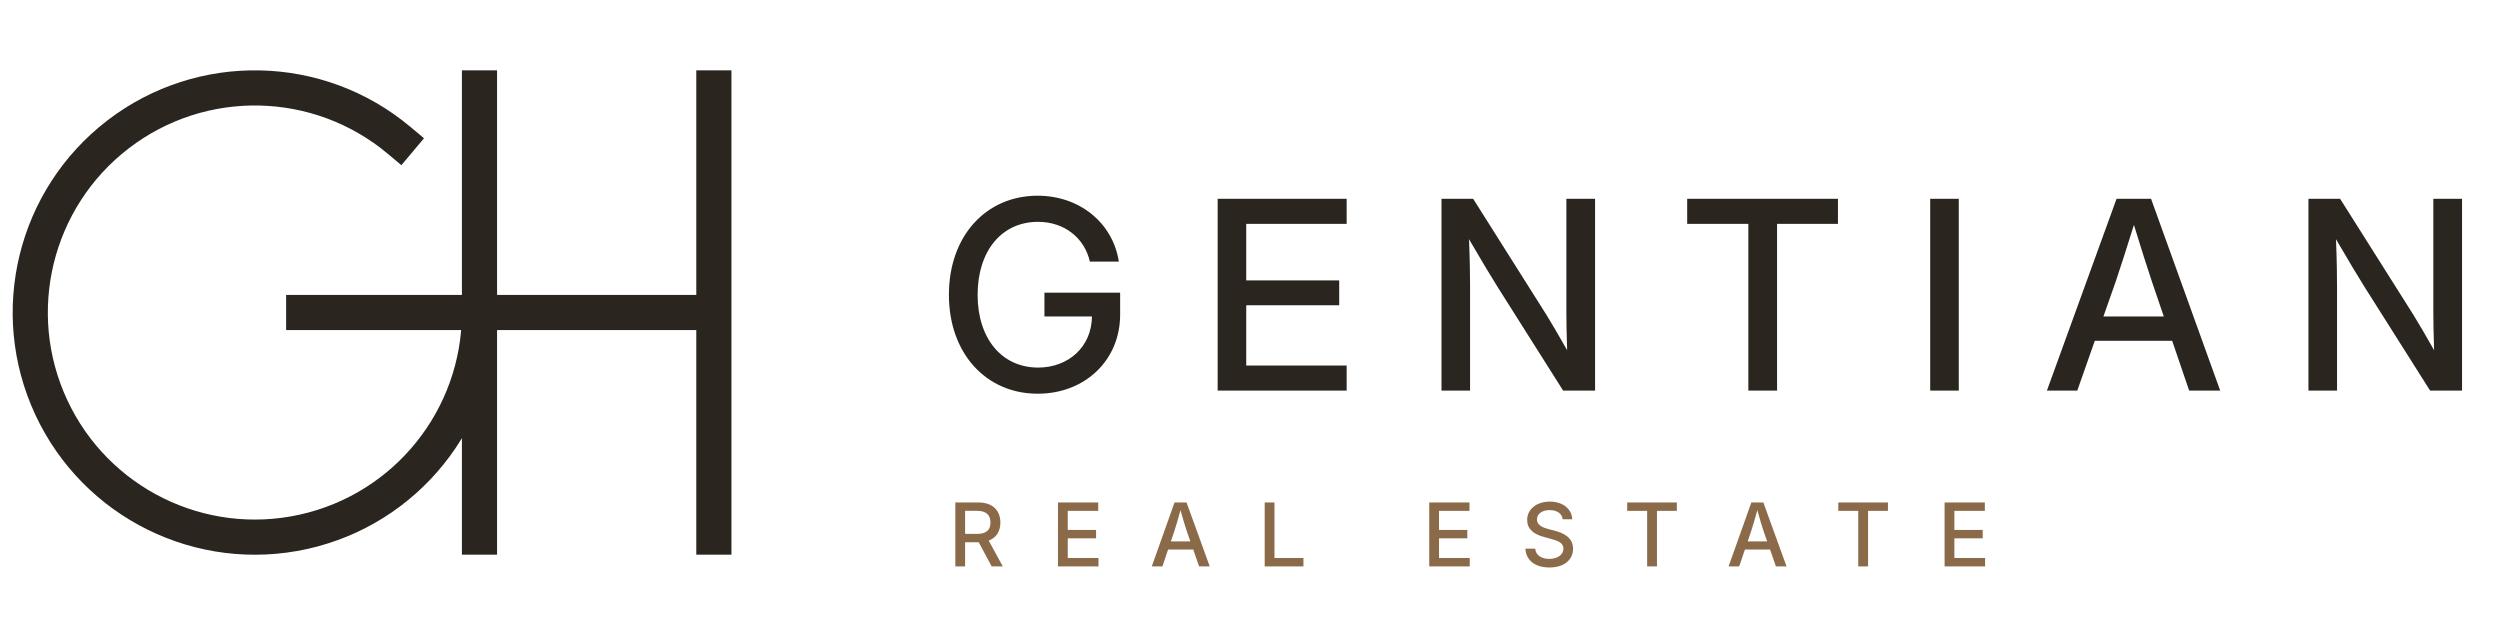
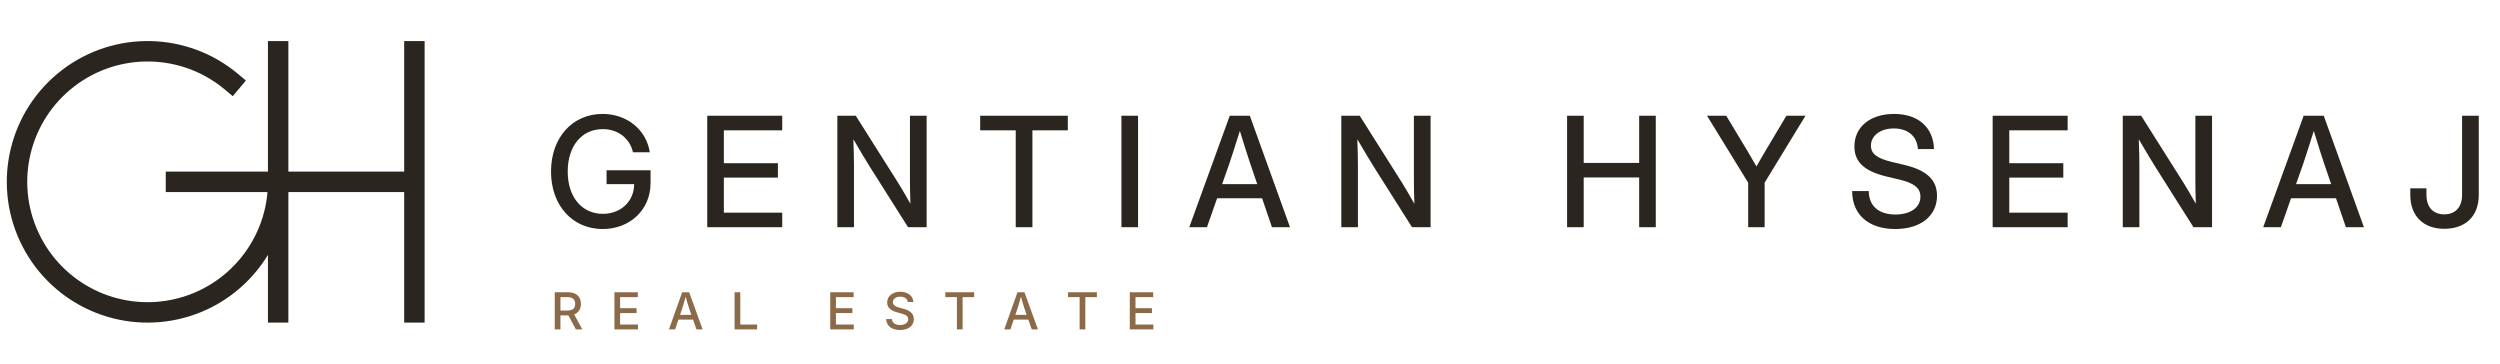
- <svg xmlns="http://www.w3.org/2000/svg" viewBox="0 0 255.8 64.0" width="256" height="64" role="img" aria-label="Gentian Real Estate logo, GH ligature">
+ <svg xmlns="http://www.w3.org/2000/svg" viewBox="0 0 440.4 64.0" width="440" height="64" role="img" aria-label="Gentian Hysenaj Real Estate logo, GH ligature">
  <path d="M40.78 14.38 A23 23 0 1 0 49 32 M49 9 V55 M73 9 V55 M31 32 H73" fill="none" stroke="#2b251f" stroke-width="3.6" stroke-linecap="square" stroke-linejoin="miter" />
-   <path d="M106.165 40.316C110.99 40.316 114.602 36.902 114.602 32.222V29.967H106.85V32.406H111.715C111.688 35.531 109.289 37.64 106.204 37.64C102.473 37.64 100.008 34.647 100.008 30.191C100.008 25.709 102.46 22.716 106.191 22.716C108.894 22.716 110.95 24.364 111.504 26.79H114.47C113.851 22.795 110.423 20.04 106.151 20.04C100.891 20.04 97.068 24.14 97.068 30.191C97.068 36.15 100.838 40.316 106.165 40.316ZM124.588 40.0H137.798V37.429H127.515V31.259H137.034V28.715H127.515V22.927H137.798V20.356H124.588ZM147.508 40.0H150.435V29.374C150.435 28.504 150.421 26.803 150.329 24.496C151.634 26.737 152.702 28.517 153.256 29.387L159.966 40.0H163.236V20.356H160.296V32.05C160.296 32.762 160.322 34.437 160.375 35.86C159.584 34.463 158.714 32.973 158.252 32.235L150.751 20.356H147.508ZM172.668 22.927H178.931V40.0H181.871V22.927H188.106V20.356H172.668ZM200.479 20.356H197.552V40.0H200.479ZM209.503 40.0H212.614L214.407 34.898H222.33L224.071 40.0H227.248L220.168 20.356H216.635ZM215.29 32.406 216.517 28.926C217.057 27.304 217.624 25.577 218.415 23.033C219.193 25.577 219.746 27.304 220.287 28.926L221.474 32.406ZM236.285 40.0H239.212V29.374C239.212 28.504 239.199 26.803 239.106 24.496C240.412 26.737 241.479 28.517 242.033 29.387L248.744 40.0H252.013V20.356H249.073V32.05C249.073 32.762 249.099 34.437 249.152 35.86C248.361 34.463 247.491 32.973 247.03 32.235L239.528 20.356H236.285Z" fill="#2b251f" />
+   <path d="M106.165 40.316C110.99 40.316 114.602 36.902 114.602 32.222V29.967H106.85V32.406H111.715C111.688 35.531 109.289 37.64 106.204 37.64C102.473 37.64 100.008 34.647 100.008 30.191C100.008 25.709 102.46 22.716 106.191 22.716C108.894 22.716 110.95 24.364 111.504 26.79H114.47C113.851 22.795 110.423 20.04 106.151 20.04C100.891 20.04 97.068 24.14 97.068 30.191C97.068 36.15 100.838 40.316 106.165 40.316ZM124.588 40.0H137.798V37.429H127.515V31.259H137.034V28.715H127.515V22.927H137.798V20.356H124.588ZM147.508 40.0H150.435V29.374C150.435 28.504 150.421 26.803 150.329 24.496C151.634 26.737 152.702 28.517 153.256 29.387L159.966 40.0H163.236V20.356H160.296V32.05C160.296 32.762 160.322 34.437 160.375 35.86C159.584 34.463 158.714 32.973 158.252 32.235L150.751 20.356H147.508ZM172.668 22.927H178.931V40.0H181.871V22.927H188.106V20.356H172.668ZM200.479 20.356H197.552V40.0H200.479ZM209.503 40.0H212.614L214.407 34.898H222.33L224.071 40.0H227.248L220.168 20.356H216.635ZM215.29 32.406 216.517 28.926C217.057 27.304 217.624 25.577 218.415 23.033C219.193 25.577 219.746 27.304 220.287 28.926L221.474 32.406ZM236.285 40.0H239.212V29.374C239.212 28.504 239.199 26.803 239.106 24.496C240.412 26.737 241.479 28.517 242.033 29.387L248.744 40.0H252.013V20.356H249.073V32.05C249.073 32.762 249.099 34.437 249.152 35.86C248.361 34.463 247.491 32.973 247.03 32.235L239.528 20.356H236.285ZM276.059 40.0H278.986V31.233H288.755V40.0H291.682V20.356H288.755V28.675H278.986V20.356H276.059ZM307.957 40.0H310.857V32.156L318.055 20.356H314.694L311.002 26.553C310.449 27.476 309.934 28.385 309.42 29.295C308.906 28.385 308.379 27.476 307.825 26.553L304.094 20.356H300.706L307.957 32.156ZM333.882 40.316C338.338 40.316 341.225 37.996 341.225 34.463C341.225 31.655 339.406 29.954 335.464 29.018L333.342 28.517C330.639 27.871 329.584 27.054 329.584 25.63C329.584 23.85 331.259 22.598 333.632 22.598C336.11 22.598 337.719 23.982 337.864 26.236H340.698C340.579 22.4 337.903 20.04 333.671 20.04C329.452 20.04 326.671 22.321 326.671 25.775C326.671 28.491 328.411 30.139 332.379 31.075L334.528 31.589C337.257 32.235 338.299 33.105 338.299 34.621C338.299 36.533 336.545 37.759 333.882 37.759C330.942 37.759 329.215 36.229 329.202 33.632H326.275C326.275 37.785 329.176 40.316 333.882 40.316ZM351.027 40.0H364.237V37.429H353.954V31.259H363.472V28.715H353.954V22.927H364.237V20.356H351.027ZM373.947 40.0H376.873V29.374C376.873 28.504 376.86 26.803 376.768 24.496C378.073 26.737 379.141 28.517 379.695 29.387L386.405 40.0H389.675V20.356H386.735V32.05C386.735 32.762 386.761 34.437 386.814 35.86C386.023 34.463 385.153 32.973 384.691 32.235L377.19 20.356H373.947ZM398.685 40.0H401.797L403.59 34.898H411.513L413.253 40.0H416.43L409.351 20.356H405.818ZM404.473 32.406 405.699 28.926C406.239 27.304 406.806 25.577 407.597 23.033C408.375 25.577 408.929 27.304 409.469 28.926L410.656 32.406ZM430.596 40.277C434.235 40.277 436.66 38.141 436.66 34.318V20.356H433.72V34.305C433.72 36.533 432.481 37.732 430.583 37.732C428.684 37.732 427.445 36.533 427.445 34.305V33.145H424.597V34.292C424.597 38.128 426.997 40.277 430.596 40.277Z" fill="#2b251f" />
  <path d="M97.725 58.0H98.727V55.526H100.063C100.081 55.526 100.103 55.526 100.12 55.526L101.447 58.0H102.585L101.144 55.354C101.939 55.056 102.339 54.388 102.339 53.509C102.339 52.3 101.588 51.452 100.072 51.452H97.725ZM98.727 54.669V52.309H99.958C100.924 52.309 101.324 52.771 101.324 53.509C101.324 54.243 100.924 54.669 99.966 54.669ZM108.237 58.0H112.385V57.139H109.239V55.122H112.139V54.265H109.239V52.313H112.359V51.452H108.237ZM117.843 58.0H118.928L119.513 56.273H122.088L122.69 58.0H123.776L121.402 51.452H120.172ZM119.798 55.438 120.163 54.357C120.326 53.856 120.528 53.175 120.783 52.239C121.042 53.166 121.24 53.834 121.416 54.357L121.794 55.438ZM129.405 58.0H133.373V57.139H130.407V51.452H129.405ZM146.253 58.0H150.401V57.139H147.255V55.122H150.155V54.265H147.255V52.313H150.375V51.452H146.253ZM158.558 58.11C160.096 58.11 160.983 57.301 160.983 56.189C160.983 55.007 159.933 54.559 159.098 54.344L158.461 54.177C157.96 54.045 157.283 53.812 157.283 53.192C157.283 52.639 157.784 52.234 158.58 52.234C159.322 52.234 159.854 52.577 159.92 53.175H160.895C160.865 52.133 159.946 51.364 158.601 51.364C157.283 51.364 156.281 52.116 156.281 53.25C156.281 54.146 156.914 54.695 157.986 54.981L158.751 55.192C159.454 55.381 159.995 55.605 159.995 56.176C159.995 56.809 159.384 57.231 158.553 57.231C157.797 57.231 157.164 56.897 157.107 56.181H156.101C156.163 57.376 157.085 58.11 158.558 58.11ZM166.525 52.313H168.568V58.0H169.574V52.313H171.609V51.452H166.525ZM176.909 58.0H177.994L178.579 56.273H181.154L181.756 58.0H182.841L180.468 51.452H179.238ZM178.864 55.438 179.229 54.357C179.392 53.856 179.594 53.175 179.849 52.239C180.108 53.166 180.306 53.834 180.482 54.357L180.859 55.438ZM188.141 52.313H190.184V58.0H191.191V52.313H193.225V51.452H188.141ZM199.026 58.0H203.175V57.139H200.028V55.122H202.928V54.265H200.028V52.313H203.148V51.452H199.026Z" fill="#8a6a48" />
</svg>
